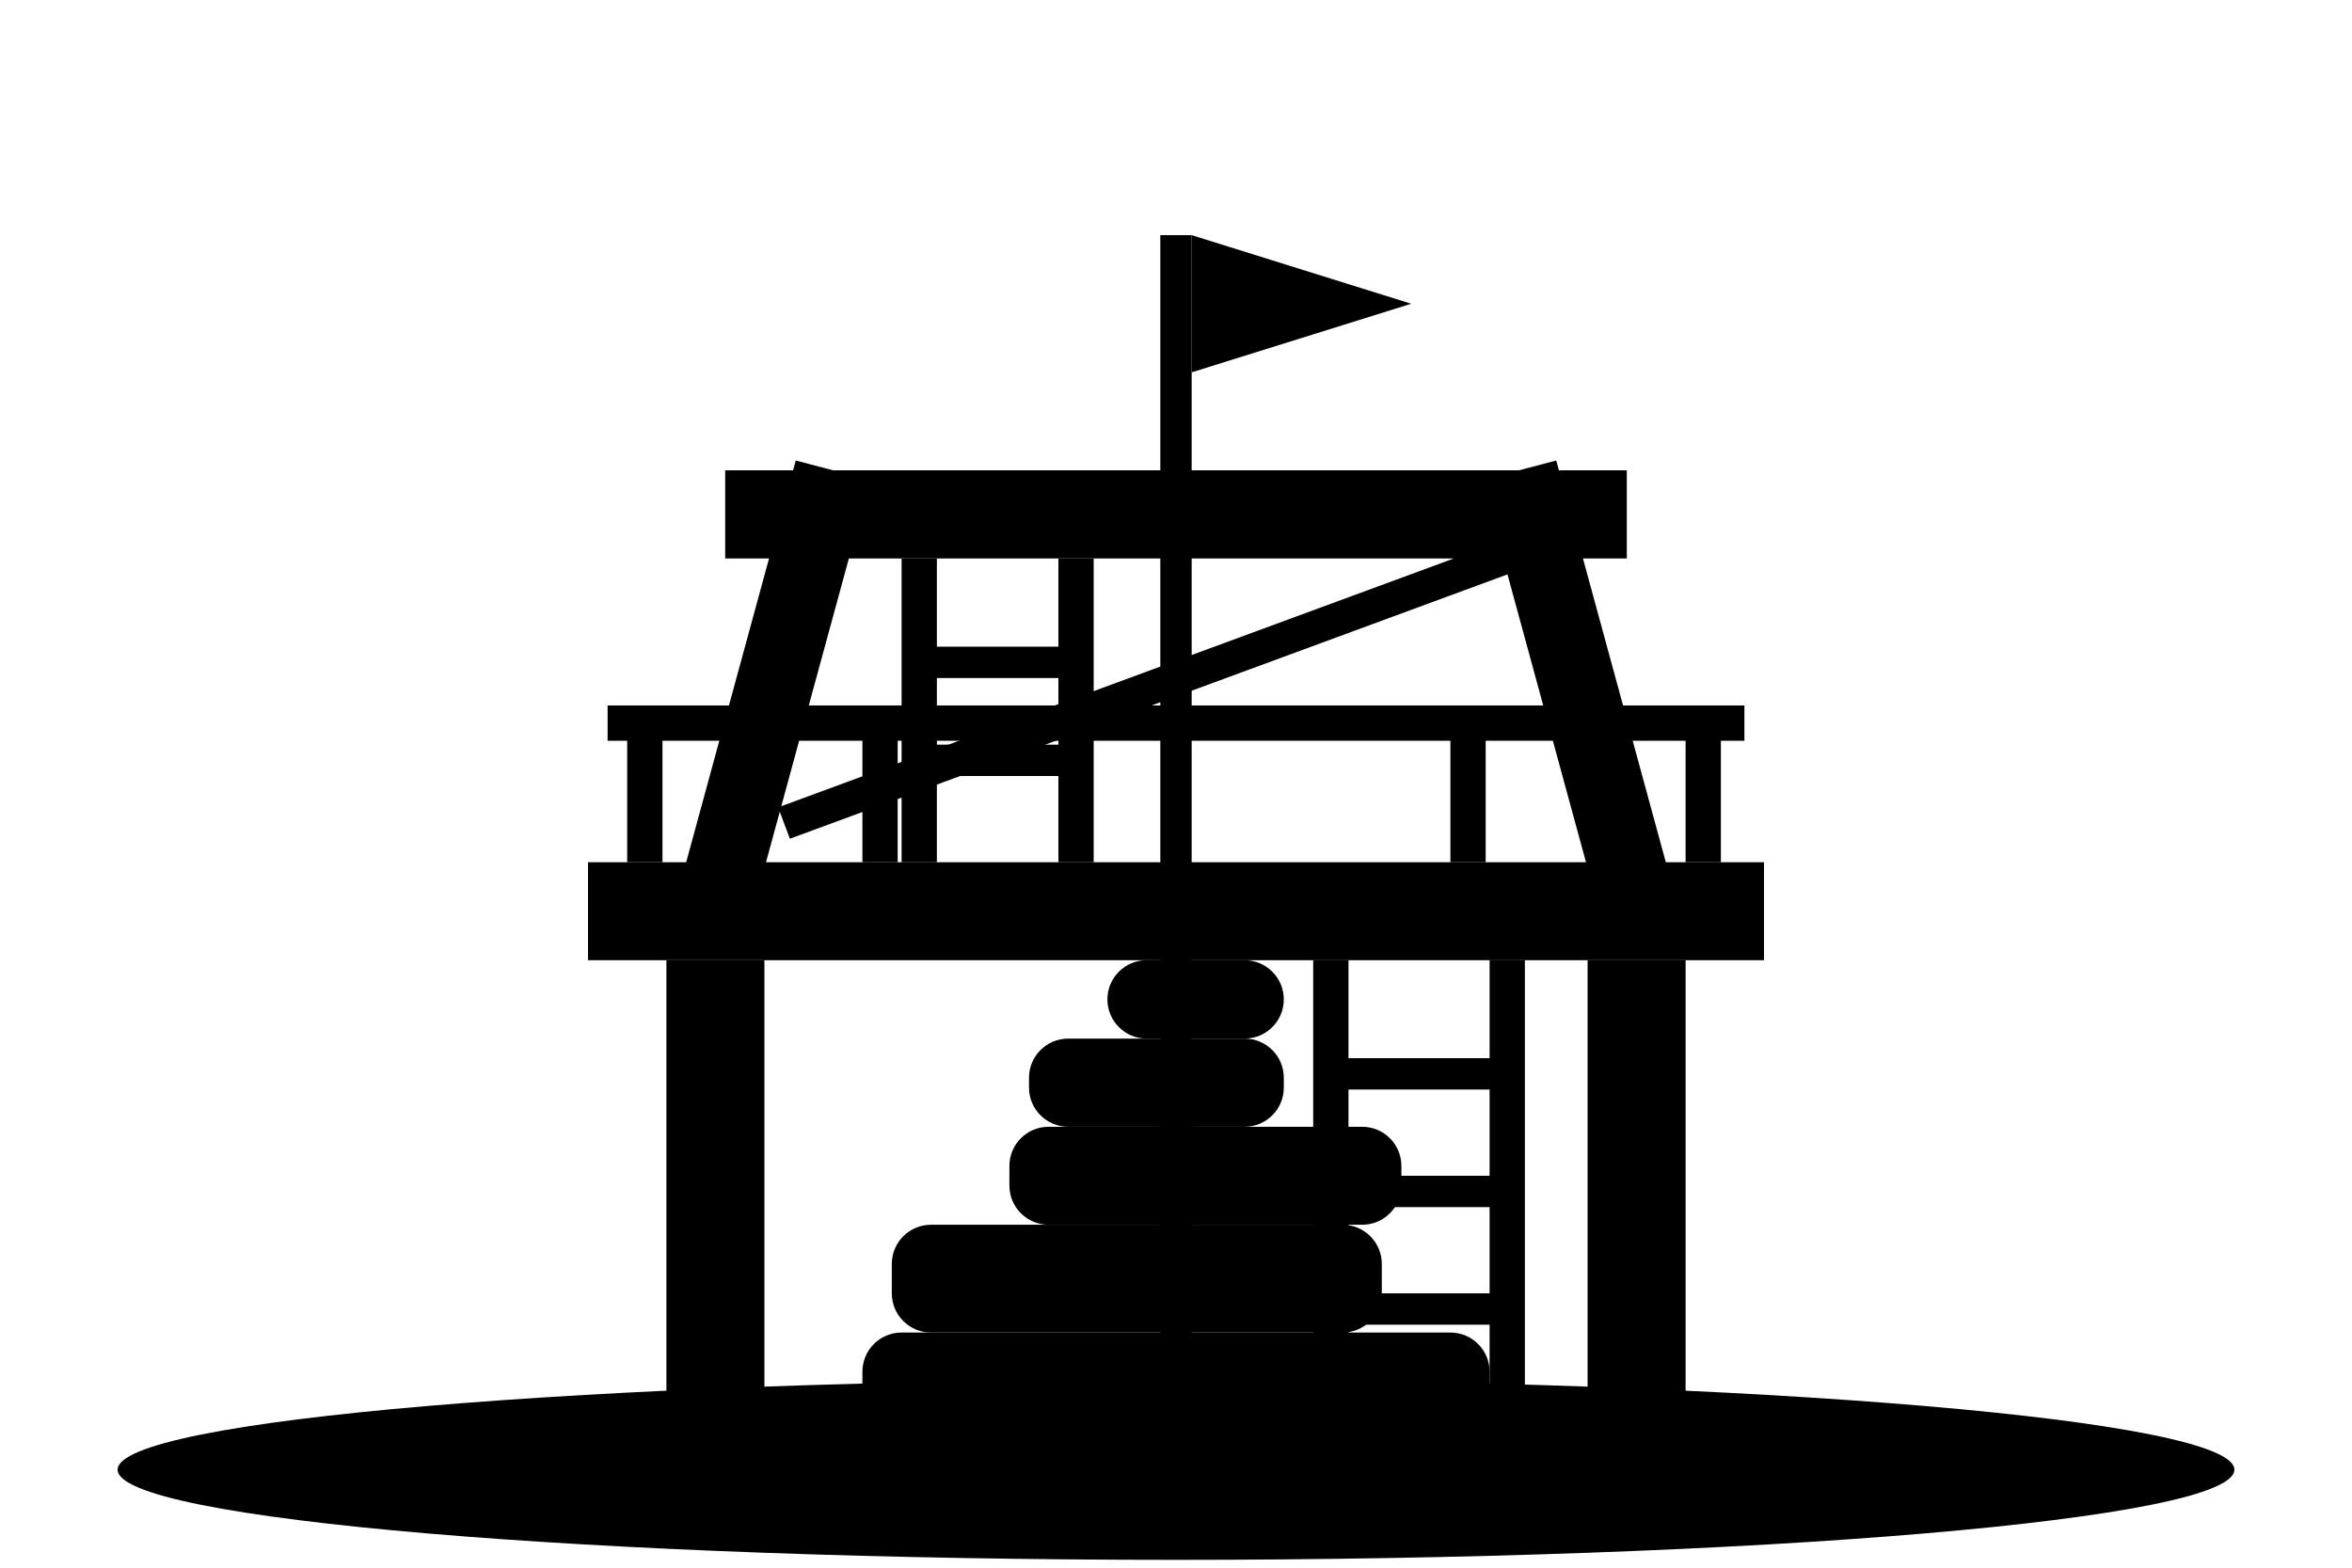
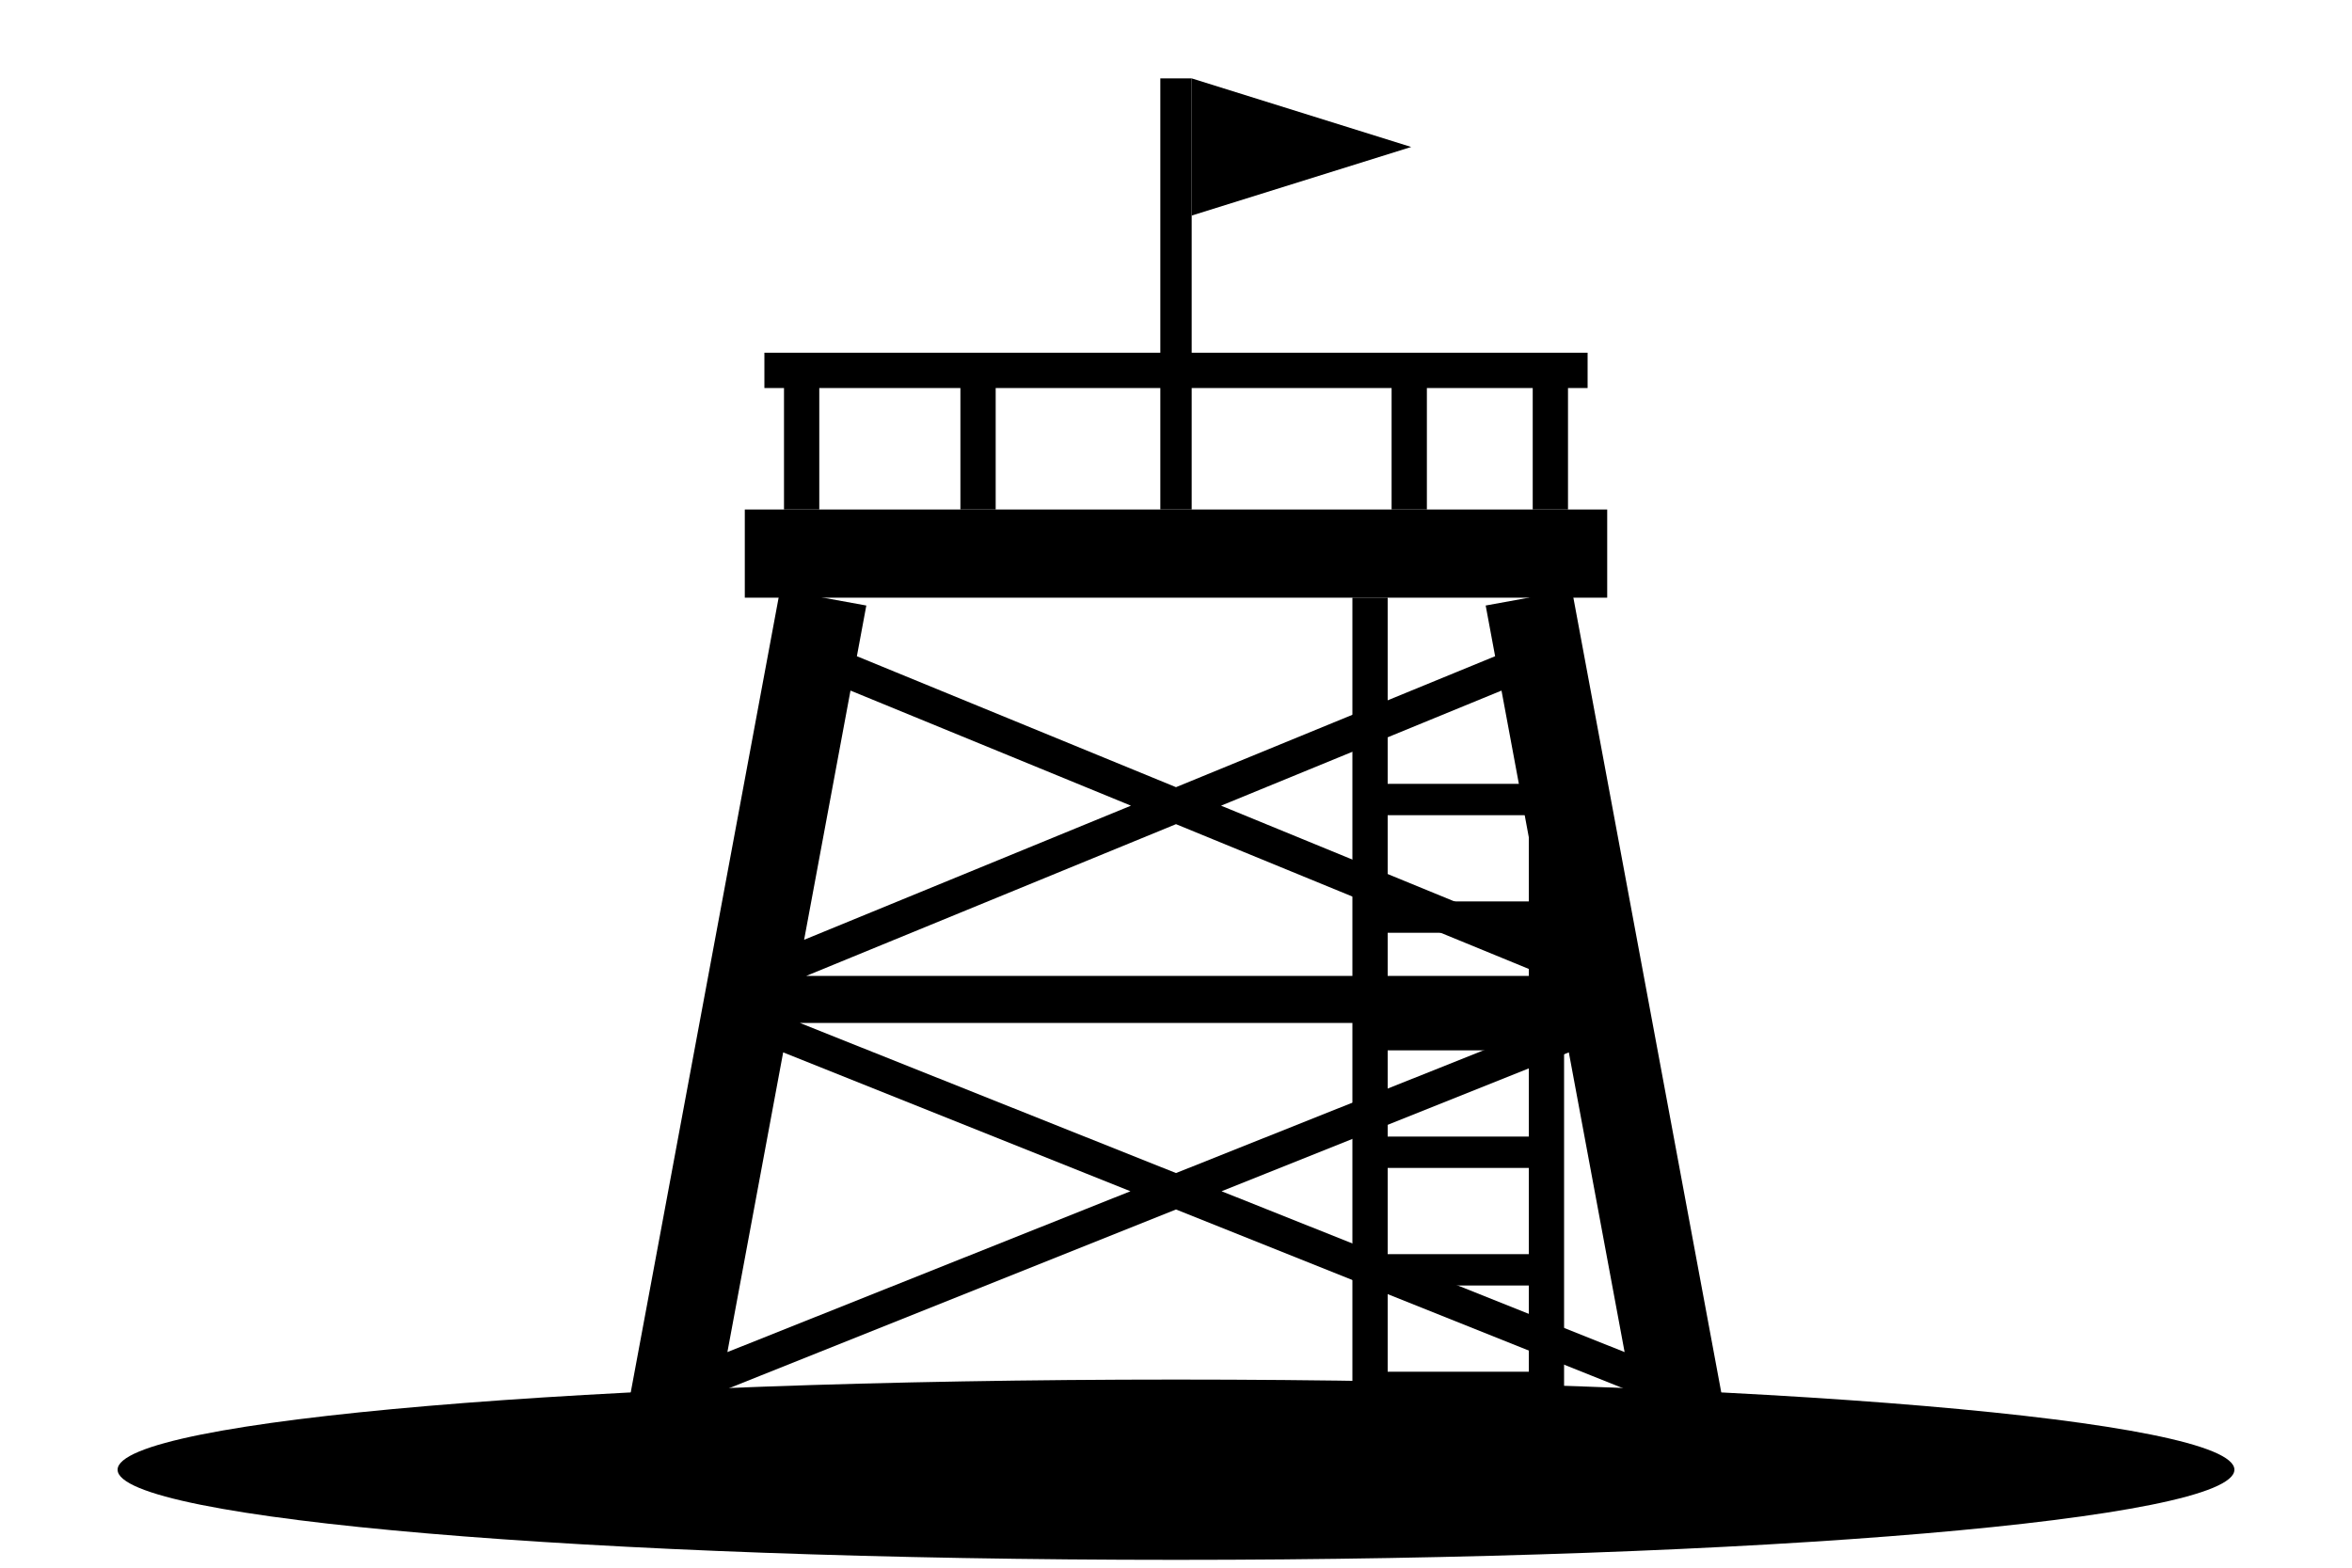
<svg xmlns="http://www.w3.org/2000/svg" viewBox="0 0 120 80">
  <ellipse class="tint-strong" cx="60" cy="75" rx="54" ry="4.6" />
  <rect class="fg" x="53" y="74" width="14" height="3.5" rx="1" />
  <rect class="bg" x="54.4" y="75.4" width="11.2" height="0.7" />
-   <path class="fg" d="M59.2 12H60.8V74H59.2ZM34.6 45.5L40.6 23.5L44.4 24.5L38.4 46.5Z" />
-   <polygon class="bg" points="41.6,25.2 36.3,44.5 37.4,44.8 42.7,25.5" />
-   <polygon class="fg" points="85.4,45.5 79.4,23.5 75.6,24.5 81.6,46.5" />
-   <polygon class="bg" points="78.4,25.2 77.3,25.5 82.6,44.8 83.7,44.5" />
-   <path class="fg" d="M39.7 41.2L77.7 27.2L78.3 28.8L40.3 42.8ZM37 24H83V28.5H37Z" />
-   <rect class="bg" x="39" y="26" width="42" height="0.5" />
-   <path class="fg" d="M46 28.5H47.8V44H46ZM54 28.5H55.8V44H54ZM46 33H55.8V34.6H46ZM46 38H55.8V39.6H46Z" />
-   <rect class="fg" x="44" y="68" width="32" height="6" rx="2" />
-   <rect class="bg" x="46" y="70" width="28" height="2" />
-   <rect class="fg" x="45.5" y="62.5" width="25" height="5.5" rx="2" />
-   <rect class="bg" x="47.5" y="64.5" width="21" height="1.5" />
-   <rect class="fg" x="51.5" y="57.5" width="20" height="5" rx="2" />
-   <rect class="bg" x="53.5" y="59.5" width="16" height="1" />
-   <rect class="fg" x="52.5" y="53" width="13" height="4.5" rx="2" />
-   <rect class="bg" x="54.5" y="55" width="9" height="0.5" />
-   <rect class="fg" x="56.5" y="49" width="9" height="4" rx="2" />
-   <rect class="bg" x="58.5" y="51" width="5" height="0" />
-   <path class="fg" d="M34 49H39V74H34ZM81 49H86V74H81Z" />
-   <path class="bg" d="M36 51H37V72H36ZM83 51H84V72H83Z" />
-   <rect class="fg" x="30" y="44" width="60" height="5" />
-   <rect class="bg" x="32" y="46" width="56" height="1" />
-   <path class="fg" d="M31 36H89V37.8H31ZM32 36H33.8V44H32ZM44 36H45.8V44H44ZM74 36H75.8V44H74ZM86 36H87.8V44H86ZM67 49H68.8V74H67ZM76 49H77.8V74H76ZM67 54H77.8V55.6H67ZM67 60H77.8V61.6H67ZM67 66H77.8V67.6H67ZM60.8 12L72 15.5L60.8 19Z" />
-   <polygon class="accent" points="67.3,15.5 62.2,17.1 62.2,13.9" />
+   <path class="fg" d="M59.2 4H60.8V26H59.2ZM39 18H81V19.8H39ZM40 18H41.8V26H40ZM49 18H50.8V26H49ZM71 18H72.8V26H71ZM78.2 18H80V26H78.2ZM34.1 70.2L81.7 51.2L82.3 52.8L34.8 71.8ZM85.2 71.8L37.7 52.8L38.3 51.2L85.9 70.2ZM38 49.2L78.2 32.7L78.9 34.3L38.7 50.8ZM81.3 50.8L41.1 34.3L41.8 32.7L82 49.2ZM38.2 49.8L81.8 49.8L81.8 52.2L38.2 52.2ZM31.8 73.1L39.8 30.1L44.2 30.9L36.2 73.9ZM83.8 73.9L75.8 30.9L80.2 30.1L88.2 73.1Z" />
+   <path class="bg" d="M42.4 32.1L35 72.2L33.6 71.9L41 31.8ZM86.4 71.9L85 72.2L77.6 32.1L79 31.8Z" />
+   <rect class="fg" x="38" y="26" width="44" height="4.5" />
+   <rect class="bg" x="40" y="28" width="40" height="0.5" />
+   <path class="fg" d="M69 30.5H70.8V74H69ZM78 30.5H79.8V74H78ZM69 70H79.8V71.6H69ZM69 64H79.8V65.6H69ZM69 58H79.8V59.6H69ZM69 52H79.8V53.6H69ZM69 46H79.8V47.6H69ZM69 40H79.8V41.6H69ZM60.8 4L72 7.5L60.8 11Z" />
+   <polygon class="accent" points="67.3,7.5 62.2,9.1 62.2,5.9" />
</svg>
